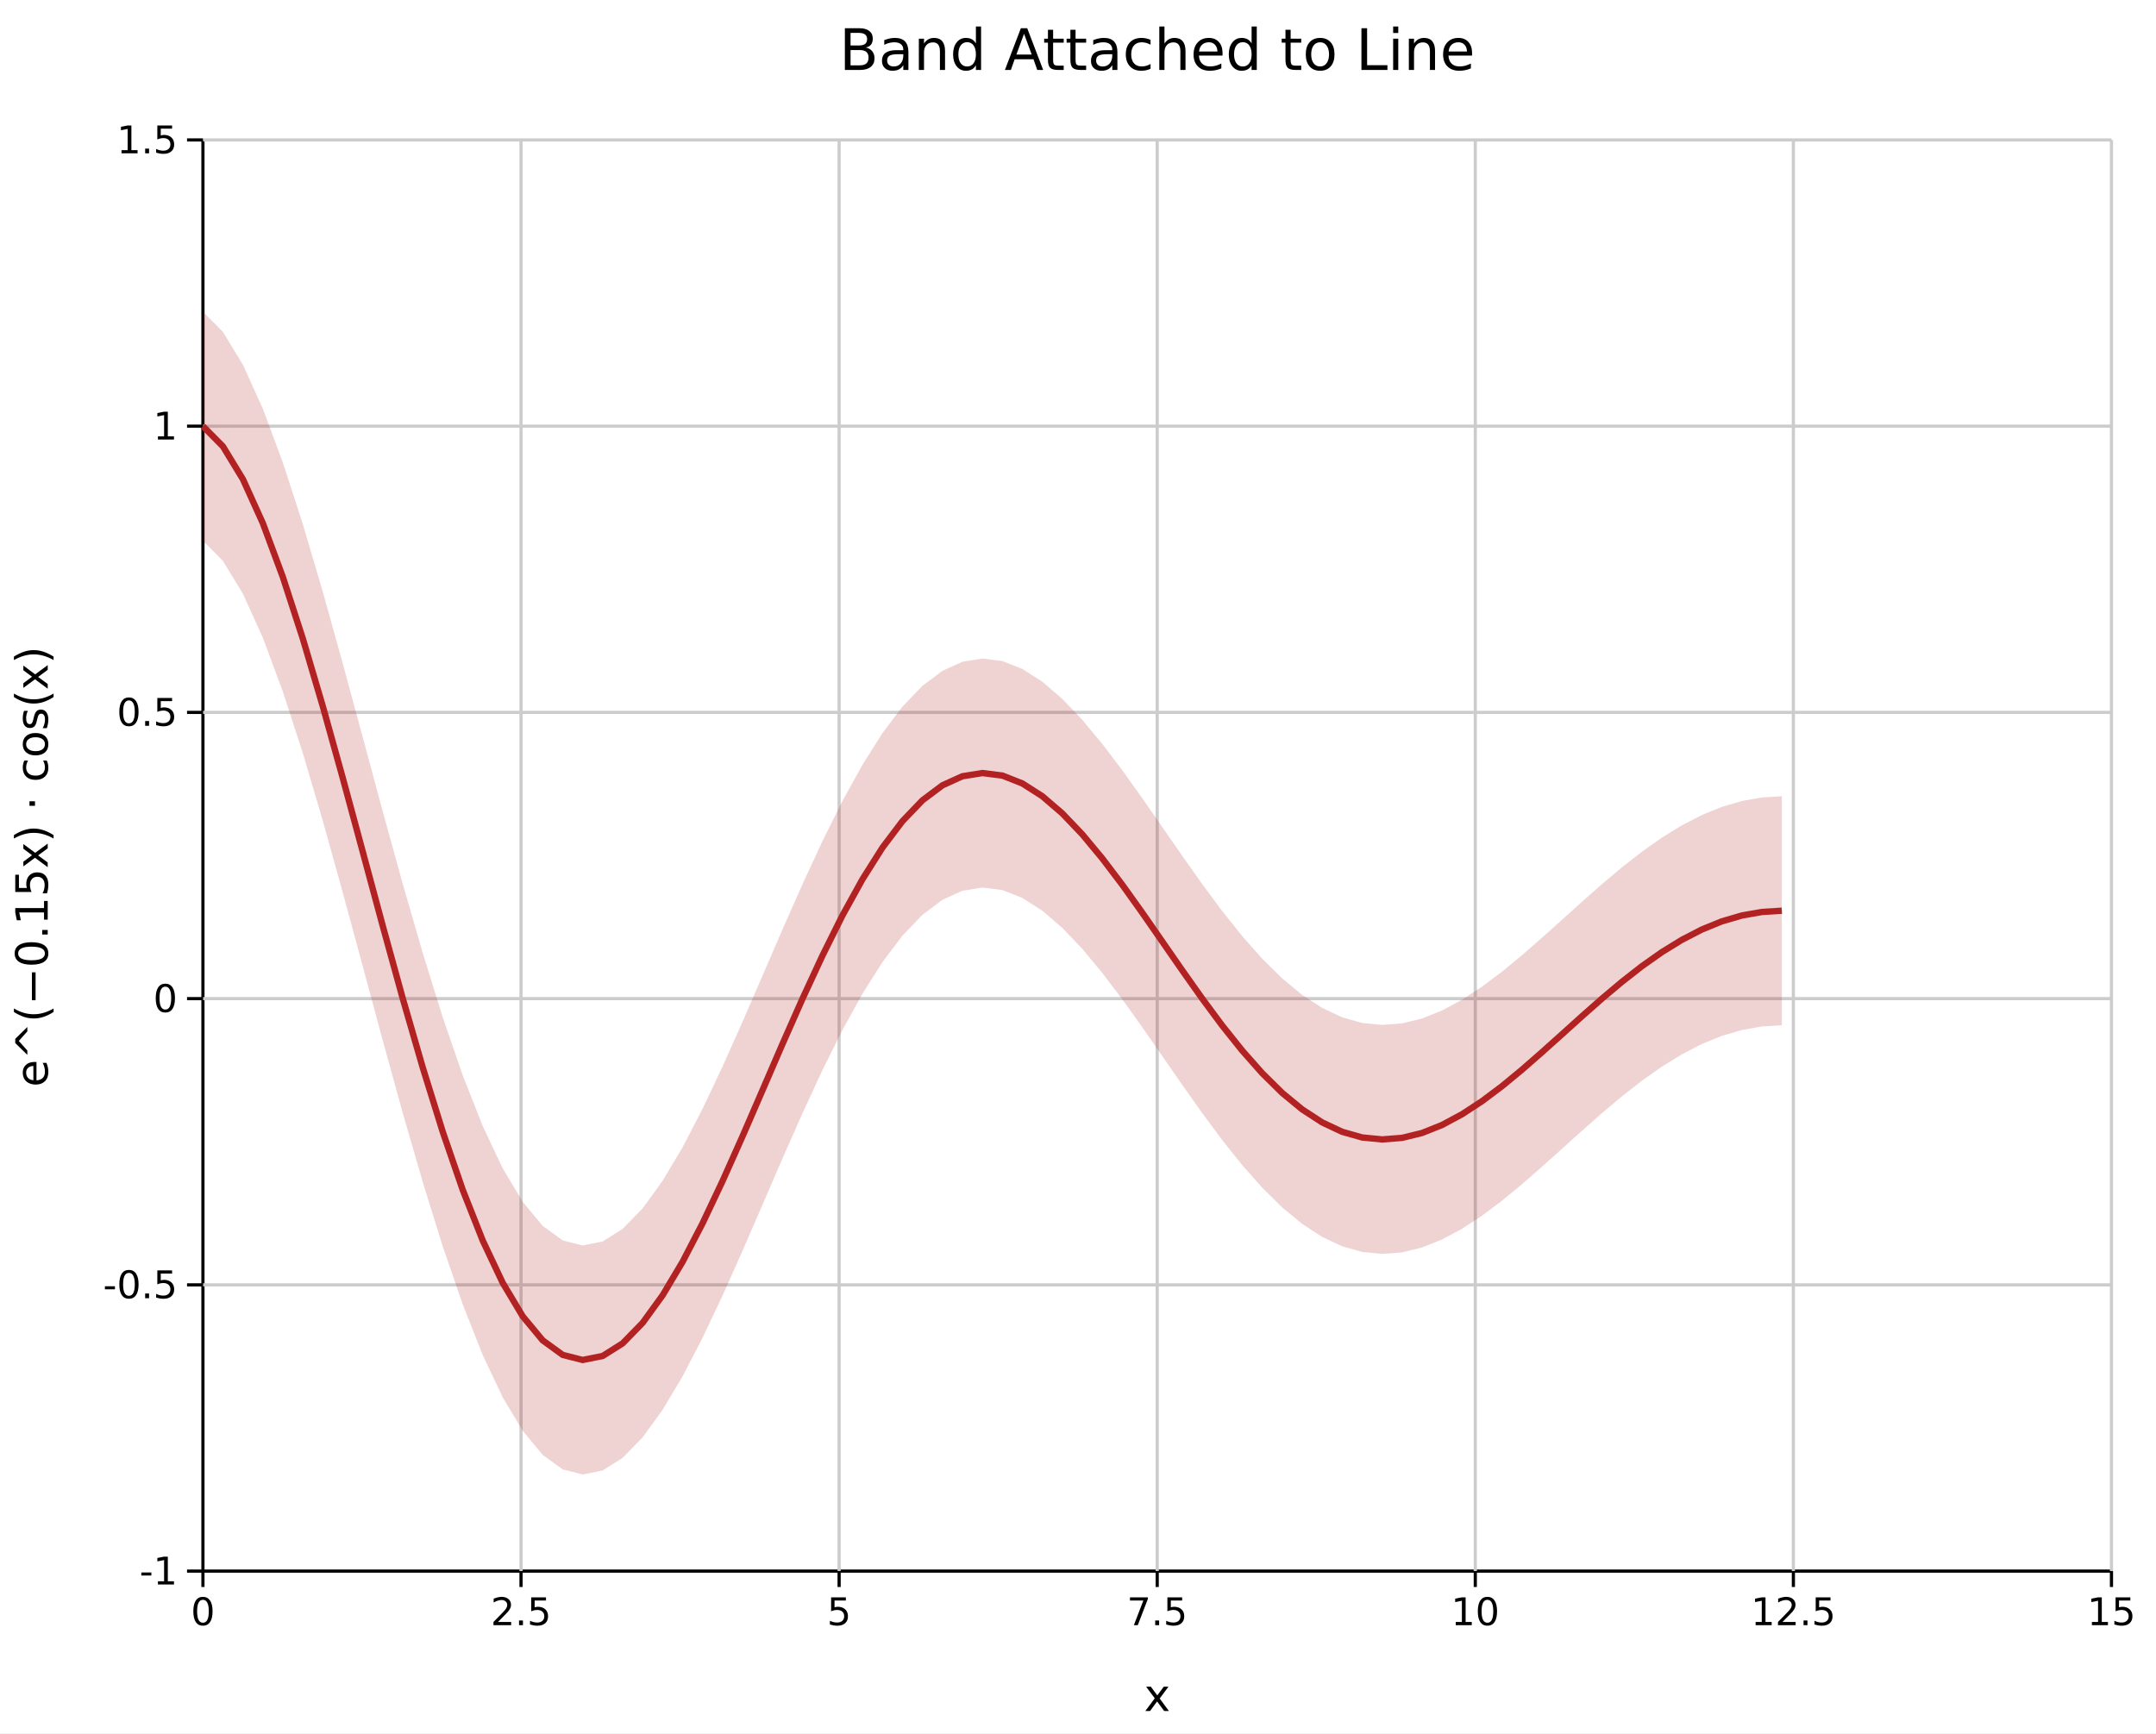
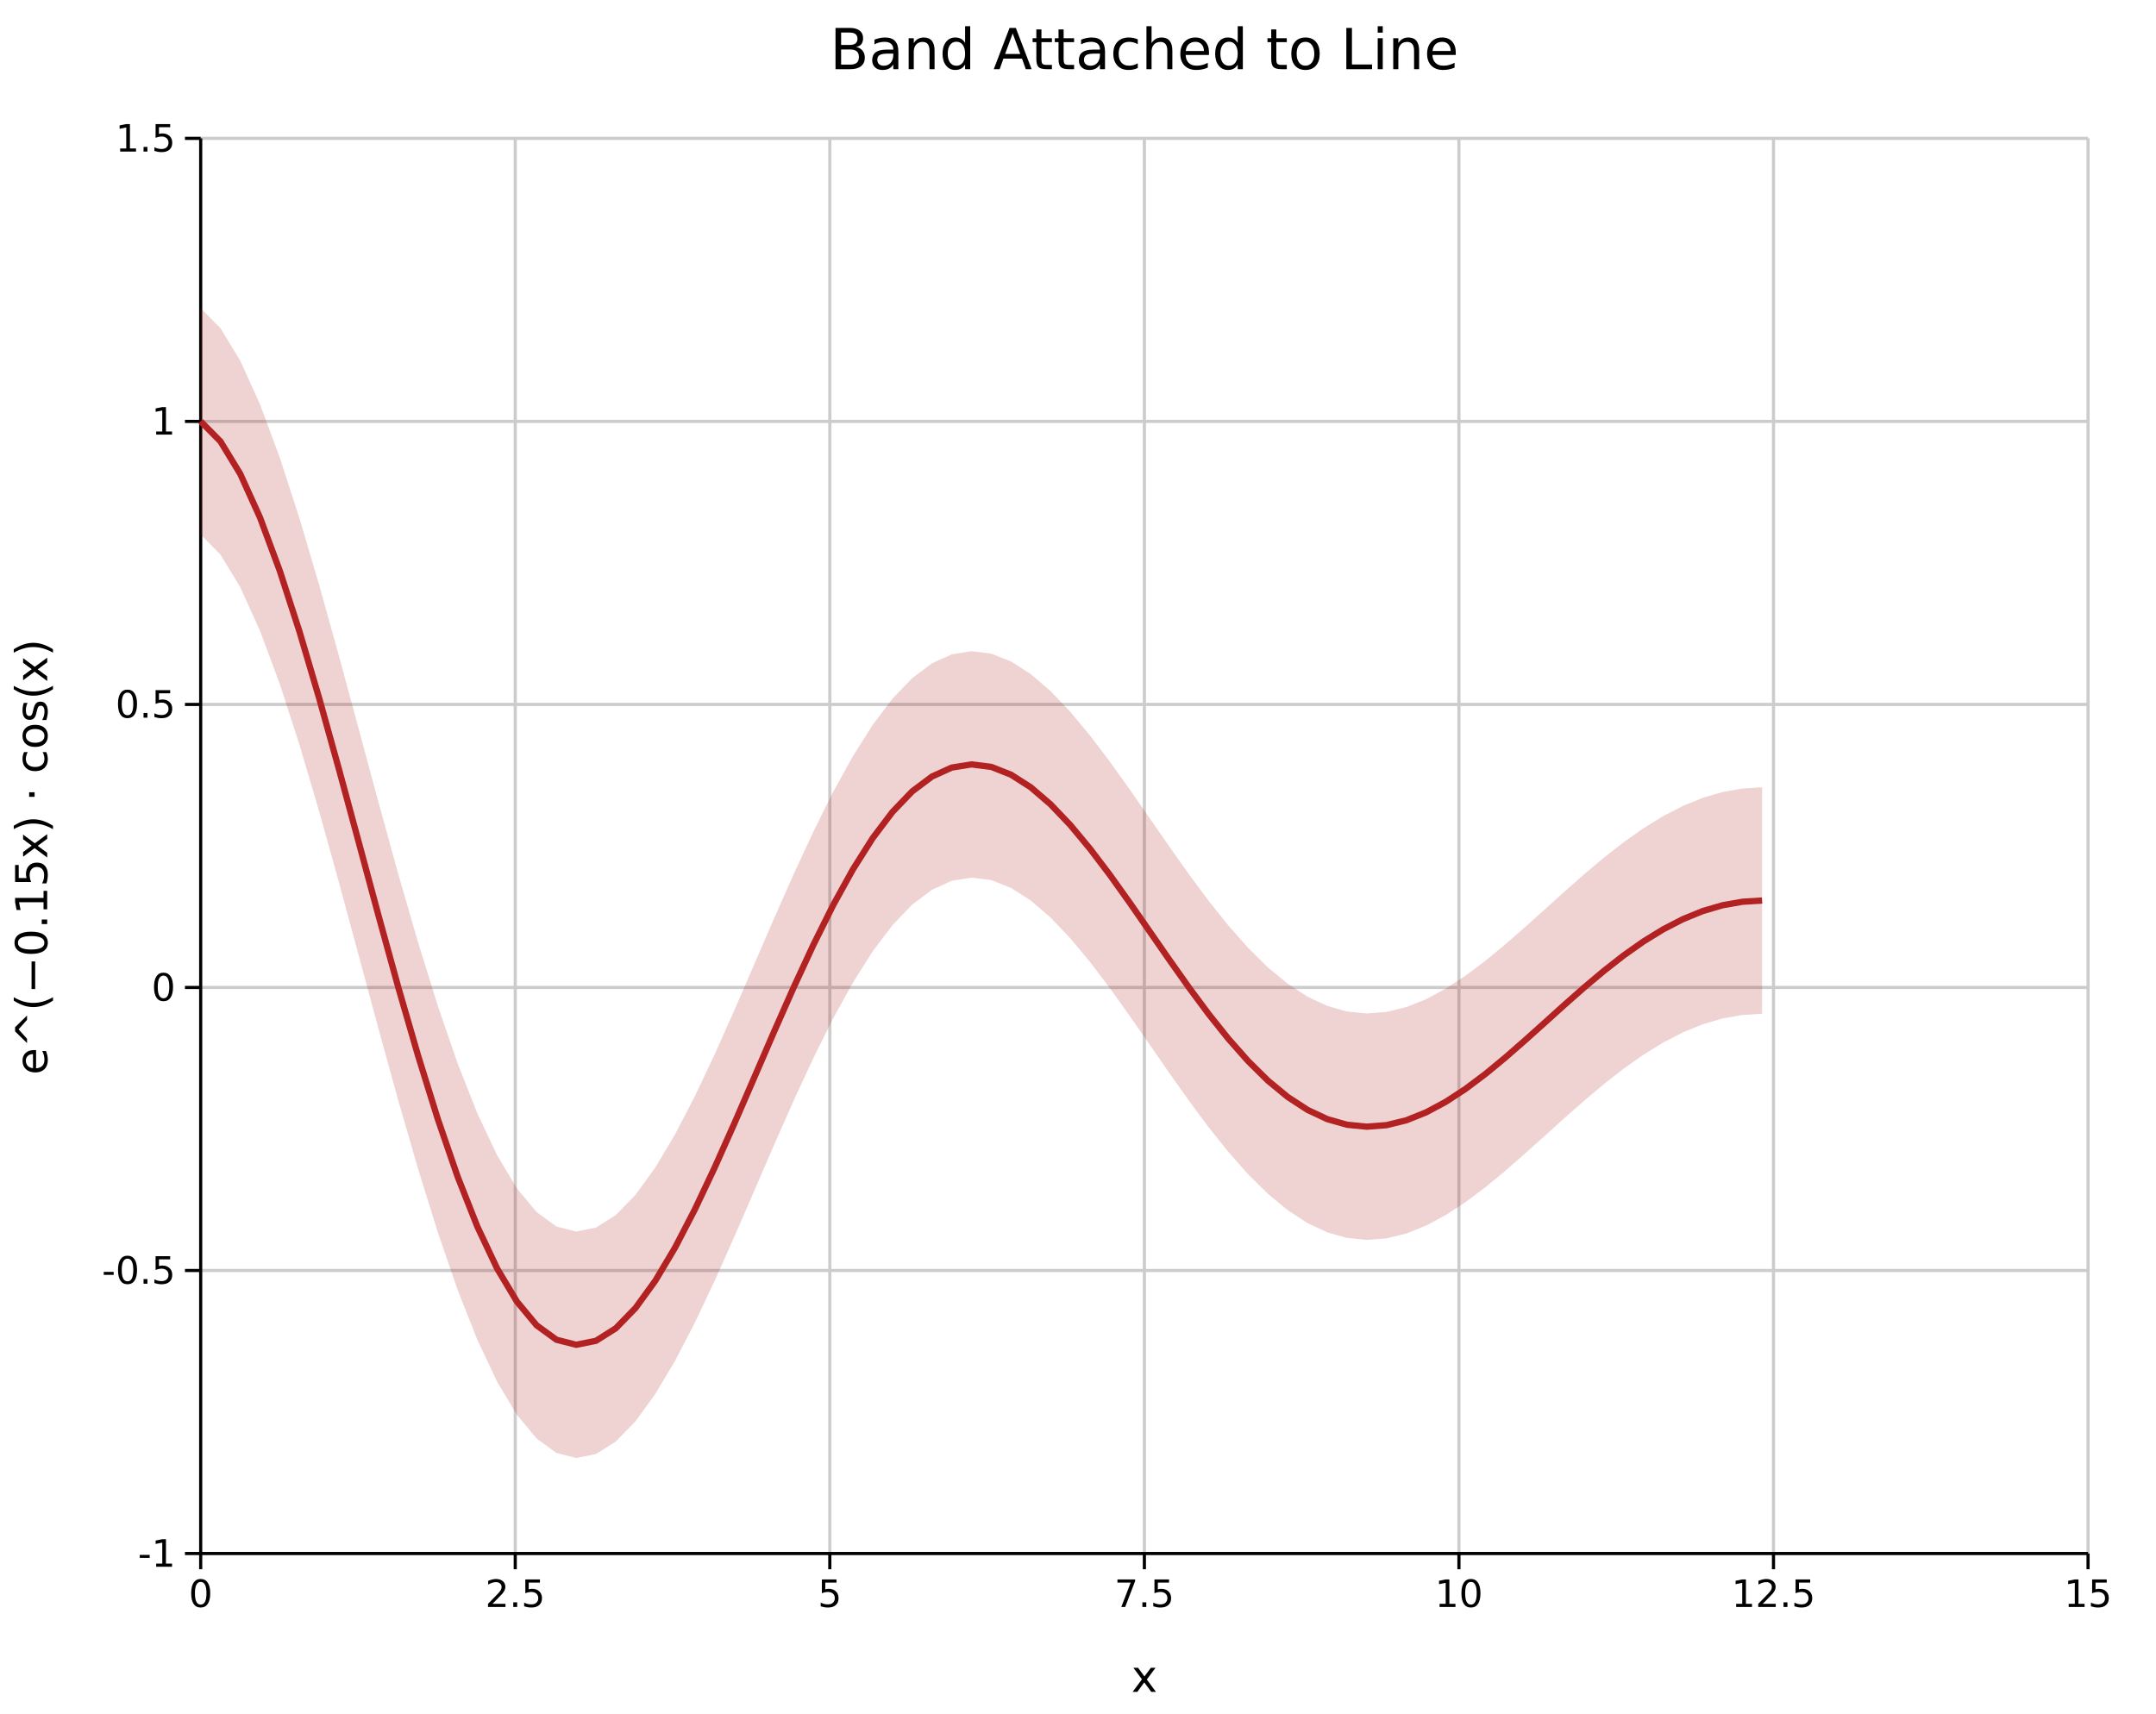
- <svg xmlns="http://www.w3.org/2000/svg" width="677.8" height="545" font-family="DejaVu Sans, Liberation Sans, Arial, sans-serif" fill="black">
+ <svg xmlns="http://www.w3.org/2000/svg" width="685.4" height="545" font-family="DejaVu Sans, Liberation Sans, Arial, sans-serif" fill="black">
  <rect width="100%" height="100%" fill="white" />
-   <line x1="63.8" y1="494" x2="663.8" y2="494" stroke="#000000" stroke-width="1" />
-   <line x1="63.8" y1="44" x2="63.8" y2="494" stroke="#000000" stroke-width="1" />
  <line x1="163.8" y1="44" x2="163.8" y2="494" stroke="#cccccc" stroke-width="1" />
  <line x1="263.8" y1="44" x2="263.8" y2="494" stroke="#cccccc" stroke-width="1" />
  <line x1="363.8" y1="44" x2="363.8" y2="494" stroke="#cccccc" stroke-width="1" />
  <line x1="463.8" y1="44" x2="463.8" y2="494" stroke="#cccccc" stroke-width="1" />
  <line x1="563.8" y1="44" x2="563.8" y2="494" stroke="#cccccc" stroke-width="1" />
  <line x1="663.8" y1="44" x2="663.8" y2="494" stroke="#cccccc" stroke-width="1" />
  <line x1="63.8" y1="404" x2="663.8" y2="404" stroke="#cccccc" stroke-width="1" />
  <line x1="63.8" y1="314" x2="663.8" y2="314" stroke="#cccccc" stroke-width="1" />
  <line x1="63.8" y1="224" x2="663.8" y2="224" stroke="#cccccc" stroke-width="1" />
  <line x1="63.8" y1="134" x2="663.8" y2="134" stroke="#cccccc" stroke-width="1" />
  <line x1="63.8" y1="44" x2="663.8" y2="44" stroke="#cccccc" stroke-width="1" />
+   <line x1="63.8" y1="494" x2="663.8" y2="494" stroke="#000000" stroke-width="1" />
+   <line x1="63.8" y1="44" x2="63.8" y2="494" stroke="#000000" stroke-width="1" />
  <line x1="63.8" y1="494" x2="63.8" y2="499" stroke="#000000" stroke-width="1" />
  <text x="63.8" y="511" font-size="12" text-anchor="middle">0</text>
  <line x1="163.8" y1="494" x2="163.8" y2="499" stroke="#000000" stroke-width="1" />
  <text x="163.8" y="511" font-size="12" text-anchor="middle">2.5</text>
  <line x1="263.8" y1="494" x2="263.8" y2="499" stroke="#000000" stroke-width="1" />
  <text x="263.8" y="511" font-size="12" text-anchor="middle">5</text>
  <line x1="363.8" y1="494" x2="363.8" y2="499" stroke="#000000" stroke-width="1" />
  <text x="363.8" y="511" font-size="12" text-anchor="middle">7.5</text>
  <line x1="463.8" y1="494" x2="463.8" y2="499" stroke="#000000" stroke-width="1" />
  <text x="463.8" y="511" font-size="12" text-anchor="middle">10</text>
  <line x1="563.8" y1="494" x2="563.8" y2="499" stroke="#000000" stroke-width="1" />
  <text x="563.8" y="511" font-size="12" text-anchor="middle">12.5</text>
  <line x1="663.8" y1="494" x2="663.8" y2="499" stroke="#000000" stroke-width="1" />
  <text x="663.8" y="511" font-size="12" text-anchor="middle">15</text>
  <line x1="58.8" y1="494" x2="63.8" y2="494" stroke="#000000" stroke-width="1" />
  <text x="55.8" y="498.2" font-size="12" text-anchor="end">-1</text>
  <line x1="58.8" y1="404" x2="63.8" y2="404" stroke="#000000" stroke-width="1" />
  <text x="55.8" y="408.2" font-size="12" text-anchor="end">-0.5</text>
  <line x1="58.8" y1="314" x2="63.8" y2="314" stroke="#000000" stroke-width="1" />
  <text x="55.8" y="318.2" font-size="12" text-anchor="end">0</text>
  <line x1="58.8" y1="224" x2="63.8" y2="224" stroke="#000000" stroke-width="1" />
  <text x="55.8" y="228.2" font-size="12" text-anchor="end">0.5</text>
  <line x1="58.8" y1="134" x2="63.8" y2="134" stroke="#000000" stroke-width="1" />
  <text x="55.8" y="138.2" font-size="12" text-anchor="end">1</text>
  <line x1="58.8" y1="44" x2="63.8" y2="44" stroke="#000000" stroke-width="1" />
  <text x="55.8" y="48.2" font-size="12" text-anchor="end">1.5</text>
  <text x="363.8" y="538" font-size="14" text-anchor="middle">x</text>
  <text x="15" y="272.5" font-size="14" text-anchor="middle" transform="rotate(-90,15,272.5)">e^(−0.15x) · cos(x)</text>
  <text x="363.8" y="22" font-size="18" text-anchor="middle">Band Attached to Line</text>
  <path d="M 63.8 98.0 L 70.08 104.36 L 76.37 114.69 L 82.65 128.56 L 88.93 145.47 L 95.22 164.87 L 101.5 186.15 L 107.78 208.71 L 114.07 231.93 L 120.35 255.22 L 126.63 278.0 L 132.92 299.73 L 139.2 319.92 L 145.48 338.16 L 151.76 354.07 L 158.05 367.39 L 164.33 377.89 L 170.61 385.45 L 176.9 390.02 L 183.18 391.62 L 189.46 390.36 L 195.75 386.39 L 202.03 379.94 L 208.31 371.28 L 214.6 360.73 L 220.88 348.62 L 227.16 335.34 L 233.45 321.25 L 239.73 306.76 L 246.01 292.22 L 252.3 278.0 L 258.58 264.44 L 264.86 251.83 L 271.15 240.45 L 277.43 230.51 L 283.71 222.2 L 289.99 215.65 L 296.28 210.93 L 302.56 208.08 L 308.84 207.07 L 315.13 207.86 L 321.41 210.34 L 327.69 214.36 L 333.98 219.77 L 340.26 226.36 L 346.54 233.92 L 352.83 242.21 L 359.11 251.0 L 365.39 260.05 L 371.68 269.12 L 377.96 278.0 L 384.24 286.47 L 390.53 294.34 L 396.81 301.44 L 403.09 307.64 L 409.38 312.83 L 415.66 316.92 L 421.94 319.87 L 428.22 321.65 L 434.51 322.27 L 440.79 321.78 L 447.07 320.24 L 453.36 317.72 L 459.64 314.35 L 465.92 310.24 L 472.21 305.52 L 478.49 300.34 L 484.77 294.85 L 491.06 289.21 L 497.34 283.54 L 503.62 278.0 L 509.91 272.71 L 516.19 267.8 L 522.47 263.37 L 528.76 259.5 L 535.04 256.26 L 541.32 253.7 L 547.61 251.86 L 553.89 250.75 L 560.17 250.36 L 560.17 322.36 L 553.89 322.75 L 547.61 323.86 L 541.32 325.7 L 535.04 328.26 L 528.76 331.5 L 522.47 335.37 L 516.19 339.8 L 509.91 344.71 L 503.62 350.0 L 497.34 355.54 L 491.06 361.21 L 484.77 366.85 L 478.49 372.34 L 472.21 377.52 L 465.92 382.24 L 459.64 386.35 L 453.36 389.72 L 447.07 392.24 L 440.79 393.78 L 434.51 394.27 L 428.22 393.65 L 421.94 391.87 L 415.66 388.92 L 409.38 384.83 L 403.09 379.64 L 396.81 373.44 L 390.53 366.34 L 384.24 358.47 L 377.96 350.0 L 371.68 341.12 L 365.39 332.05 L 359.11 323.0 L 352.83 314.21 L 346.54 305.92 L 340.26 298.36 L 333.98 291.77 L 327.69 286.36 L 321.41 282.34 L 315.13 279.86 L 308.84 279.07 L 302.56 280.08 L 296.28 282.93 L 289.99 287.65 L 283.71 294.2 L 277.43 302.51 L 271.15 312.45 L 264.86 323.83 L 258.58 336.44 L 252.3 350.0 L 246.01 364.22 L 239.73 378.76 L 233.45 393.25 L 227.16 407.34 L 220.88 420.62 L 214.6 432.73 L 208.31 443.28 L 202.03 451.94 L 195.75 458.39 L 189.46 462.36 L 183.18 463.62 L 176.9 462.02 L 170.61 457.45 L 164.33 449.89 L 158.05 439.39 L 151.76 426.07 L 145.48 410.16 L 139.2 391.92 L 132.92 371.73 L 126.63 350.0 L 120.35 327.22 L 114.07 303.93 L 107.78 280.71 L 101.5 258.15 L 95.22 236.87 L 88.93 217.47 L 82.65 200.56 L 76.37 186.69 L 70.08 176.36 L 63.8 170.0 Z" stroke="none" stroke-width="0" fill="#b22222" fill-opacity="0.2" />
  <path d="M 63.8 134.0 L 70.08 140.36 L 76.37 150.69 L 82.65 164.56 L 88.93 181.47 L 95.22 200.87 L 101.5 222.15 L 107.78 244.71 L 114.07 267.93 L 120.35 291.22 L 126.63 314.0 L 132.92 335.73 L 139.2 355.92 L 145.48 374.16 L 151.76 390.07 L 158.05 403.39 L 164.33 413.89 L 170.61 421.45 L 176.9 426.02 L 183.18 427.62 L 189.46 426.36 L 195.75 422.39 L 202.03 415.94 L 208.31 407.28 L 214.6 396.73 L 220.88 384.62 L 227.16 371.34 L 233.45 357.25 L 239.73 342.76 L 246.01 328.22 L 252.3 314.0 L 258.58 300.44 L 264.86 287.83 L 271.15 276.45 L 277.43 266.51 L 283.71 258.2 L 289.99 251.65 L 296.28 246.93 L 302.56 244.08 L 308.84 243.07 L 315.13 243.86 L 321.41 246.34 L 327.69 250.36 L 333.98 255.77 L 340.26 262.36 L 346.54 269.92 L 352.83 278.21 L 359.11 287.0 L 365.39 296.05 L 371.68 305.12 L 377.96 314.0 L 384.24 322.47 L 390.53 330.34 L 396.81 337.44 L 403.09 343.64 L 409.38 348.83 L 415.66 352.92 L 421.94 355.87 L 428.22 357.65 L 434.51 358.27 L 440.79 357.78 L 447.07 356.24 L 453.36 353.72 L 459.64 350.35 L 465.92 346.24 L 472.21 341.52 L 478.49 336.34 L 484.77 330.85 L 491.06 325.21 L 497.34 319.54 L 503.62 314.0 L 509.91 308.71 L 516.19 303.8 L 522.47 299.37 L 528.76 295.5 L 535.04 292.26 L 541.32 289.7 L 547.61 287.86 L 553.89 286.75 L 560.17 286.36 " stroke="#b22222" stroke-width="2" fill="none" />
</svg>
